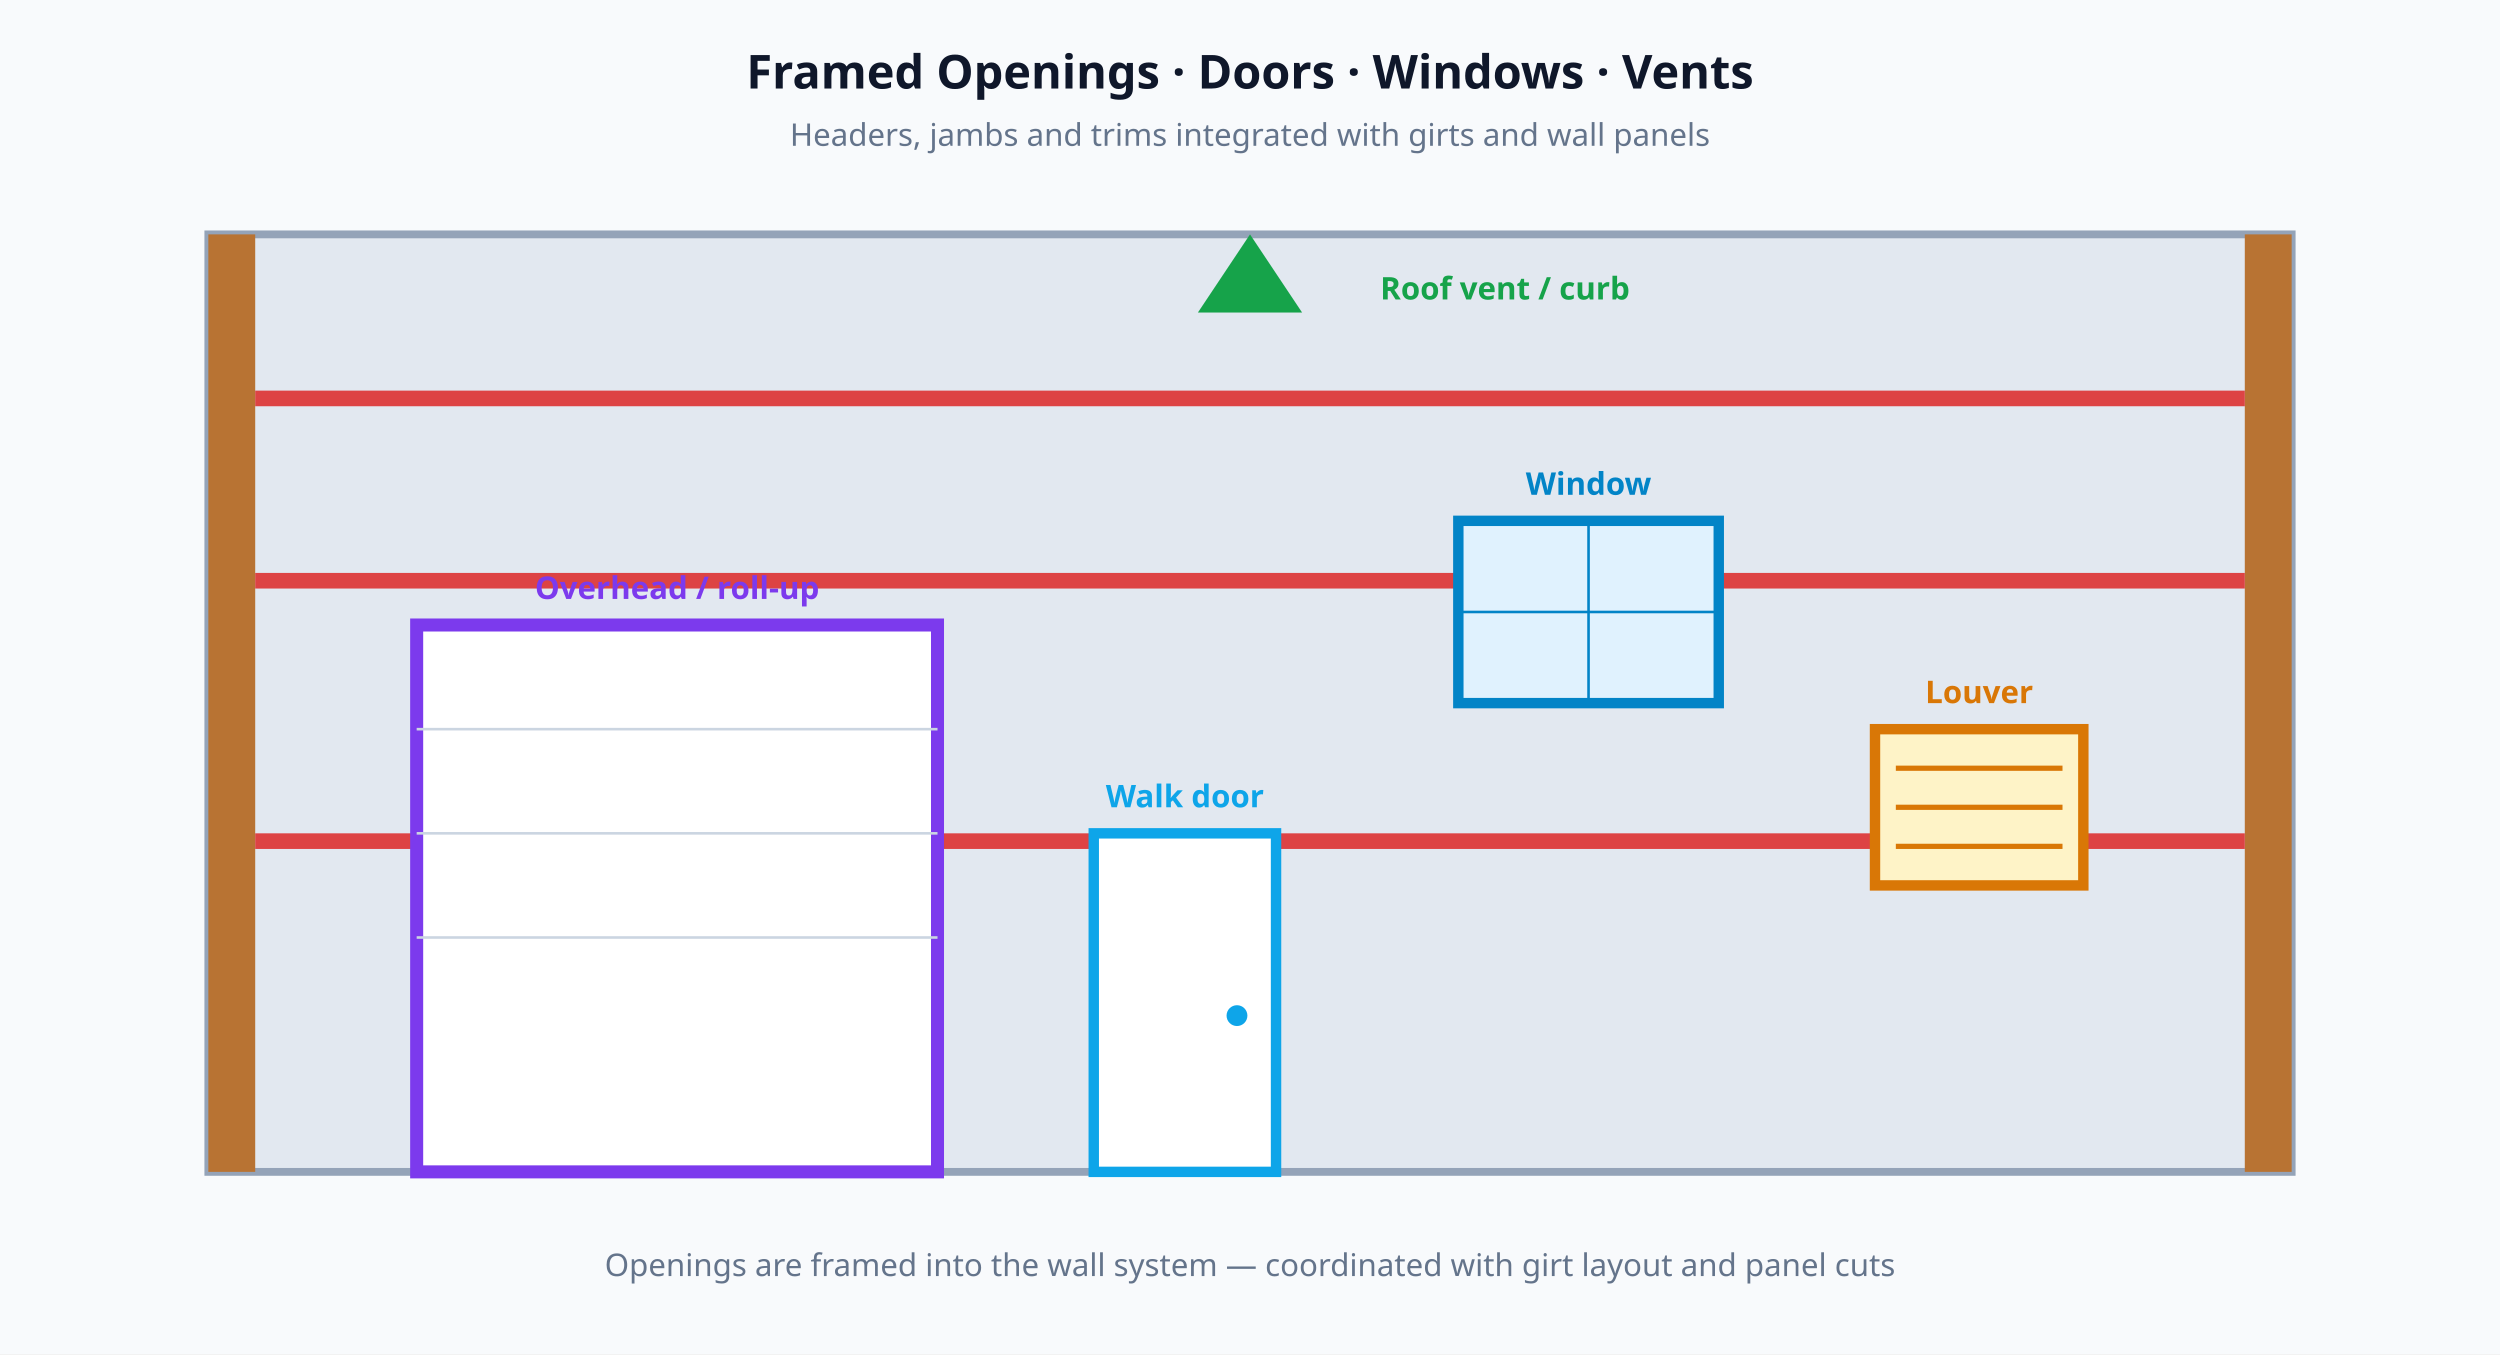
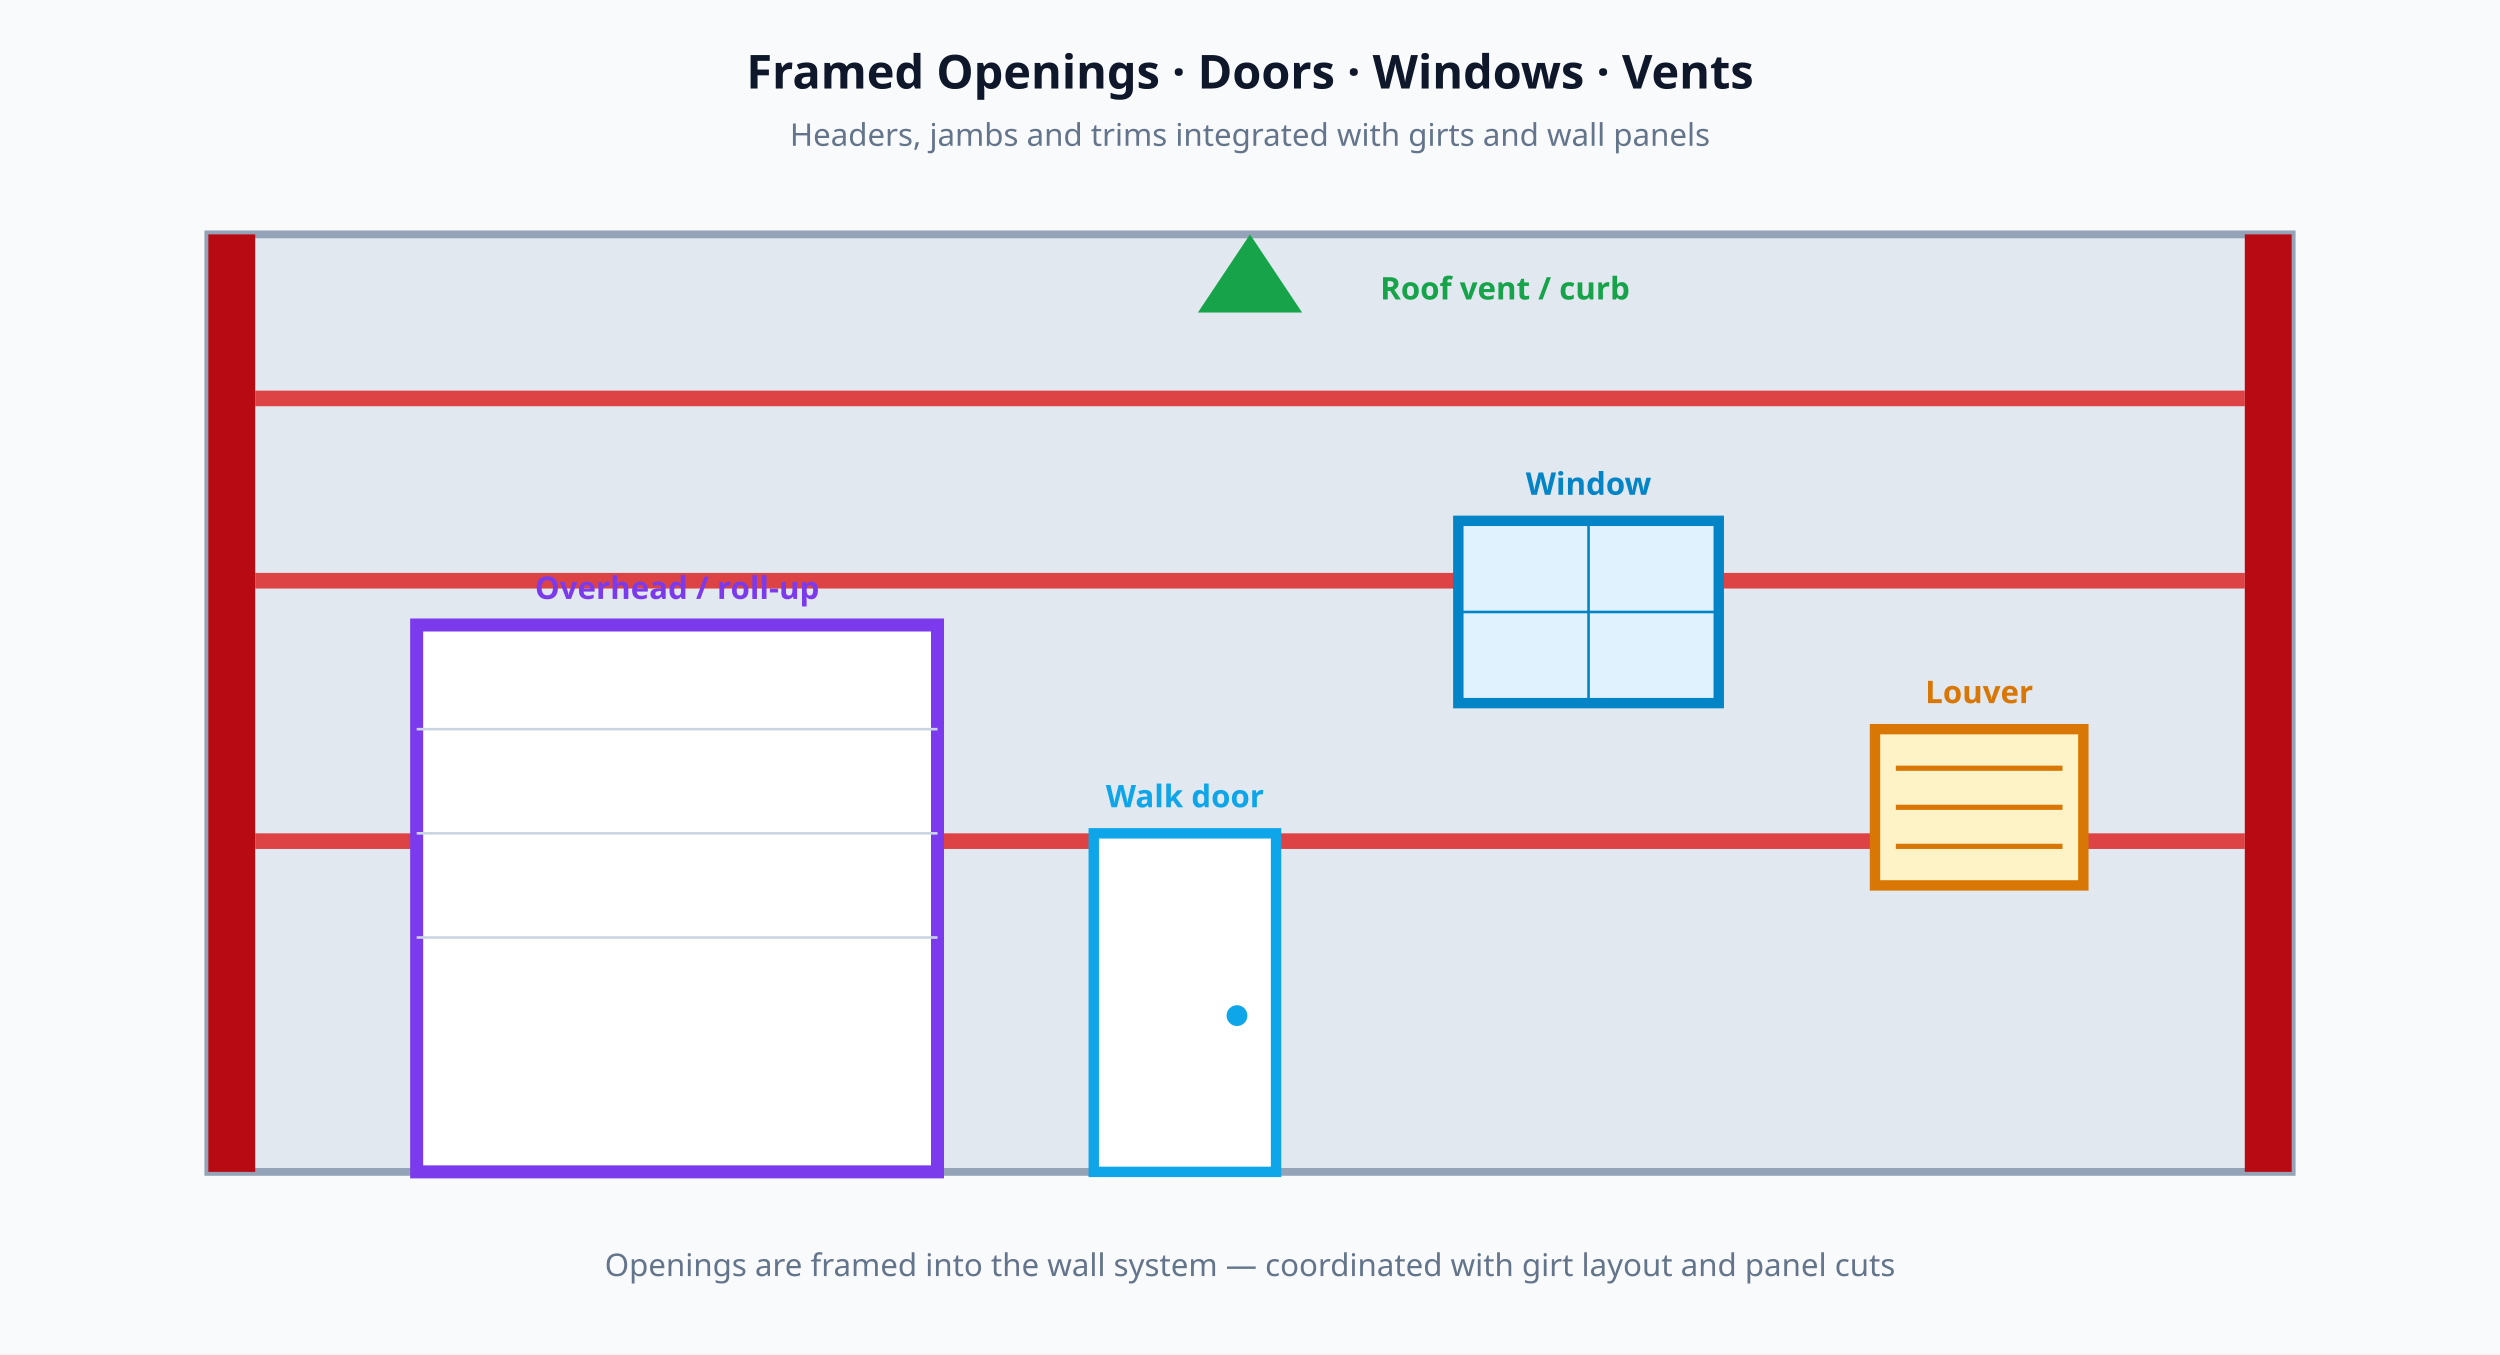
<svg xmlns="http://www.w3.org/2000/svg" width="960" height="520" viewBox="0 0 960 520" role="img">
  <rect width="960" height="520" fill="#f8fafc" />
  <text x="480" y="34" text-anchor="middle" font-family="system-ui,sans-serif" font-size="18" font-weight="800" fill="#0f172a">Framed Openings · Doors · Windows · Vents</text>
  <text x="480" y="56" text-anchor="middle" font-size="12" fill="#64748b" font-family="system-ui,sans-serif">Headers, jambs and trims integrated with girts and wall panels</text>
  <rect x="80" y="90" width="800" height="360" fill="#e2e8f0" stroke="#94a3b8" stroke-width="3" />
-   <rect x="80" y="90" width="18" height="360" fill="#b87333" />
-   <rect x="862" y="90" width="18" height="360" fill="#b87333" />
+   <rect x="80" y="90" width="18" height="360" fill="#B80A12" />
+   <rect x="862" y="90" width="18" height="360" fill="#B80A12" />
  <g fill="#dc2626" opacity="0.85">
    <rect x="98" y="150" width="764" height="6" />
    <rect x="98" y="220" width="764" height="6" />
    <rect x="98" y="320" width="764" height="6" />
  </g>
  <rect x="160" y="240" width="200" height="210" fill="#fff" stroke="#7c3aed" stroke-width="5" />
  <line x1="160" y1="280" x2="360" y2="280" stroke="#cbd5e1" />
  <line x1="160" y1="320" x2="360" y2="320" stroke="#cbd5e1" />
  <line x1="160" y1="360" x2="360" y2="360" stroke="#cbd5e1" />
  <text x="260" y="230" text-anchor="middle" font-size="12" font-weight="700" fill="#7c3aed" font-family="system-ui,sans-serif">Overhead / roll-up</text>
  <rect x="420" y="320" width="70" height="130" fill="#fff" stroke="#0ea5e9" stroke-width="4" />
  <circle cx="475" cy="390" r="4" fill="#0ea5e9" />
  <text x="455" y="310" text-anchor="middle" font-size="12" font-weight="700" fill="#0ea5e9" font-family="system-ui,sans-serif">Walk door</text>
  <rect x="560" y="200" width="100" height="70" fill="#e0f2fe" stroke="#0284c7" stroke-width="4" />
  <line x1="610" y1="200" x2="610" y2="270" stroke="#0284c7" />
  <line x1="560" y1="235" x2="660" y2="235" stroke="#0284c7" />
  <text x="610" y="190" text-anchor="middle" font-size="12" font-weight="700" fill="#0284c7" font-family="system-ui,sans-serif">Window</text>
  <rect x="720" y="280" width="80" height="60" fill="#fef3c7" stroke="#d97706" stroke-width="4" />
  <g stroke="#d97706" stroke-width="2">
    <line x1="728" y1="295" x2="792" y2="295" />
    <line x1="728" y1="310" x2="792" y2="310" />
    <line x1="728" y1="325" x2="792" y2="325" />
  </g>
  <text x="760" y="270" text-anchor="middle" font-size="12" font-weight="700" fill="#d97706" font-family="system-ui,sans-serif">Louver</text>
  <polygon points="480,90 500,120 460,120" fill="#16a34a" />
  <text x="530" y="115" font-size="12" font-weight="700" fill="#16a34a" font-family="system-ui,sans-serif">Roof vent / curb</text>
  <text x="480" y="490" text-anchor="middle" font-size="12" fill="#64748b" font-family="system-ui,sans-serif">Openings are framed into the wall system — coordinated with girt layout and panel cuts</text>
</svg>
